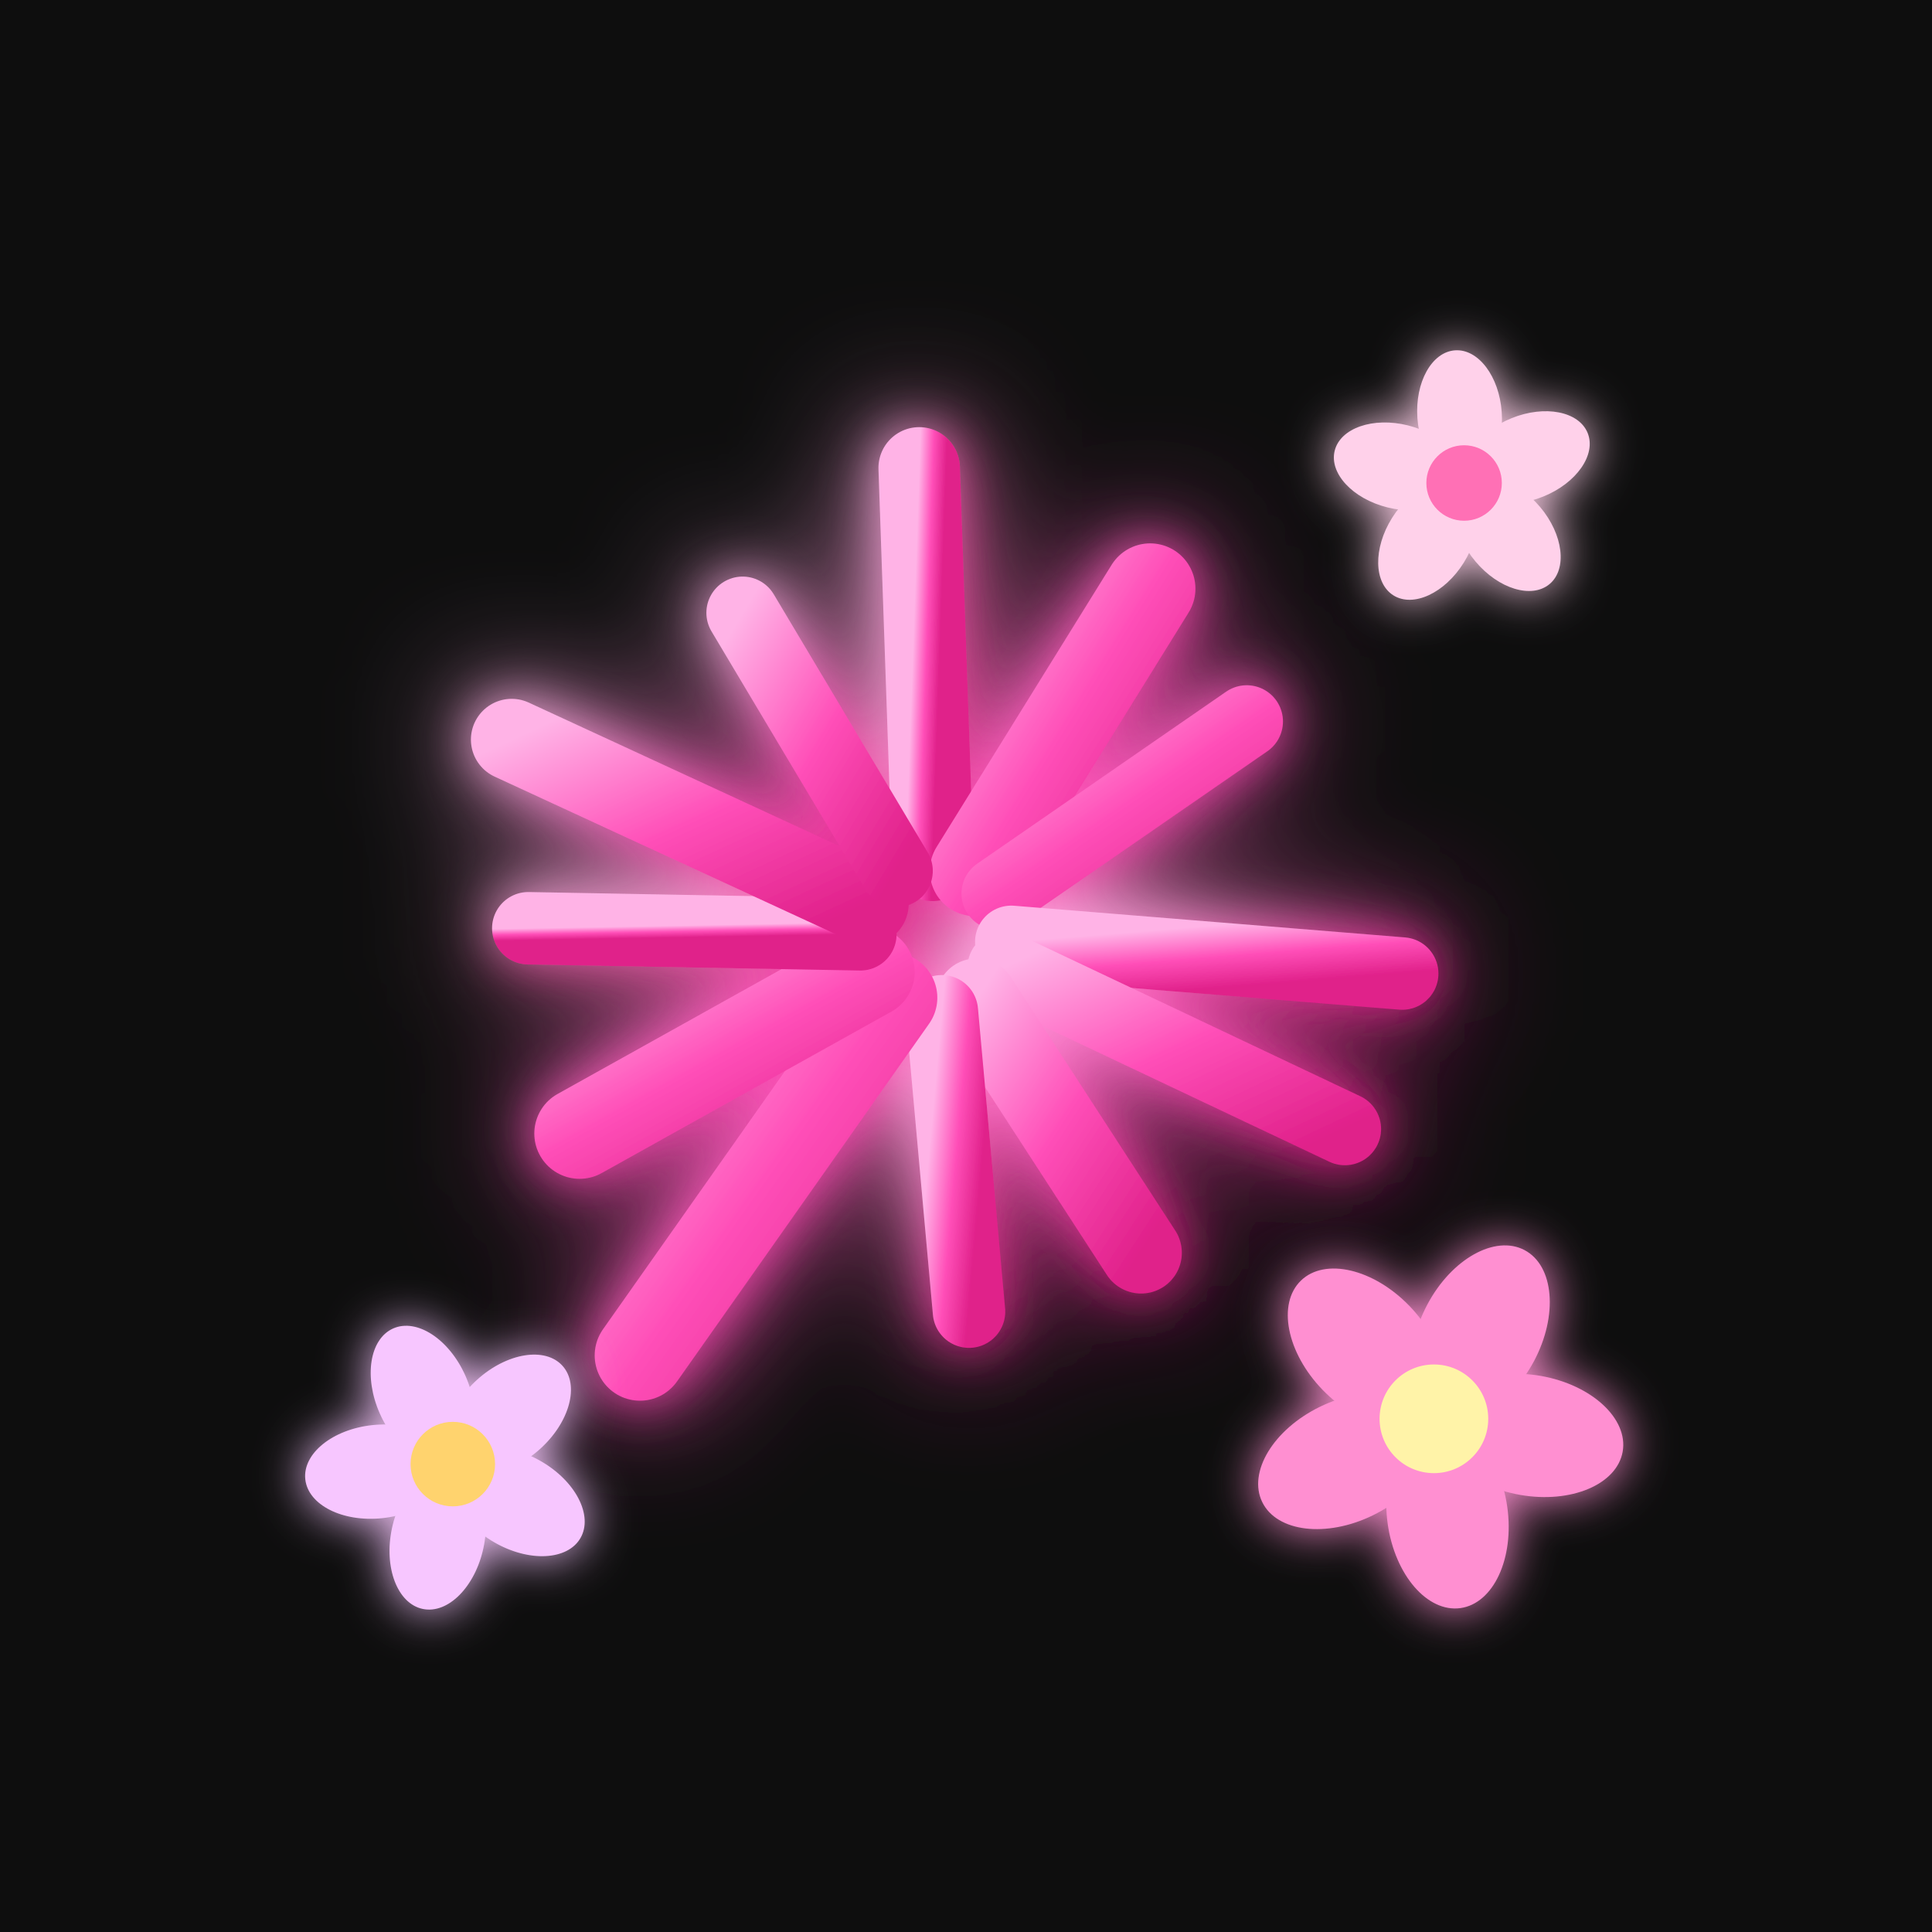
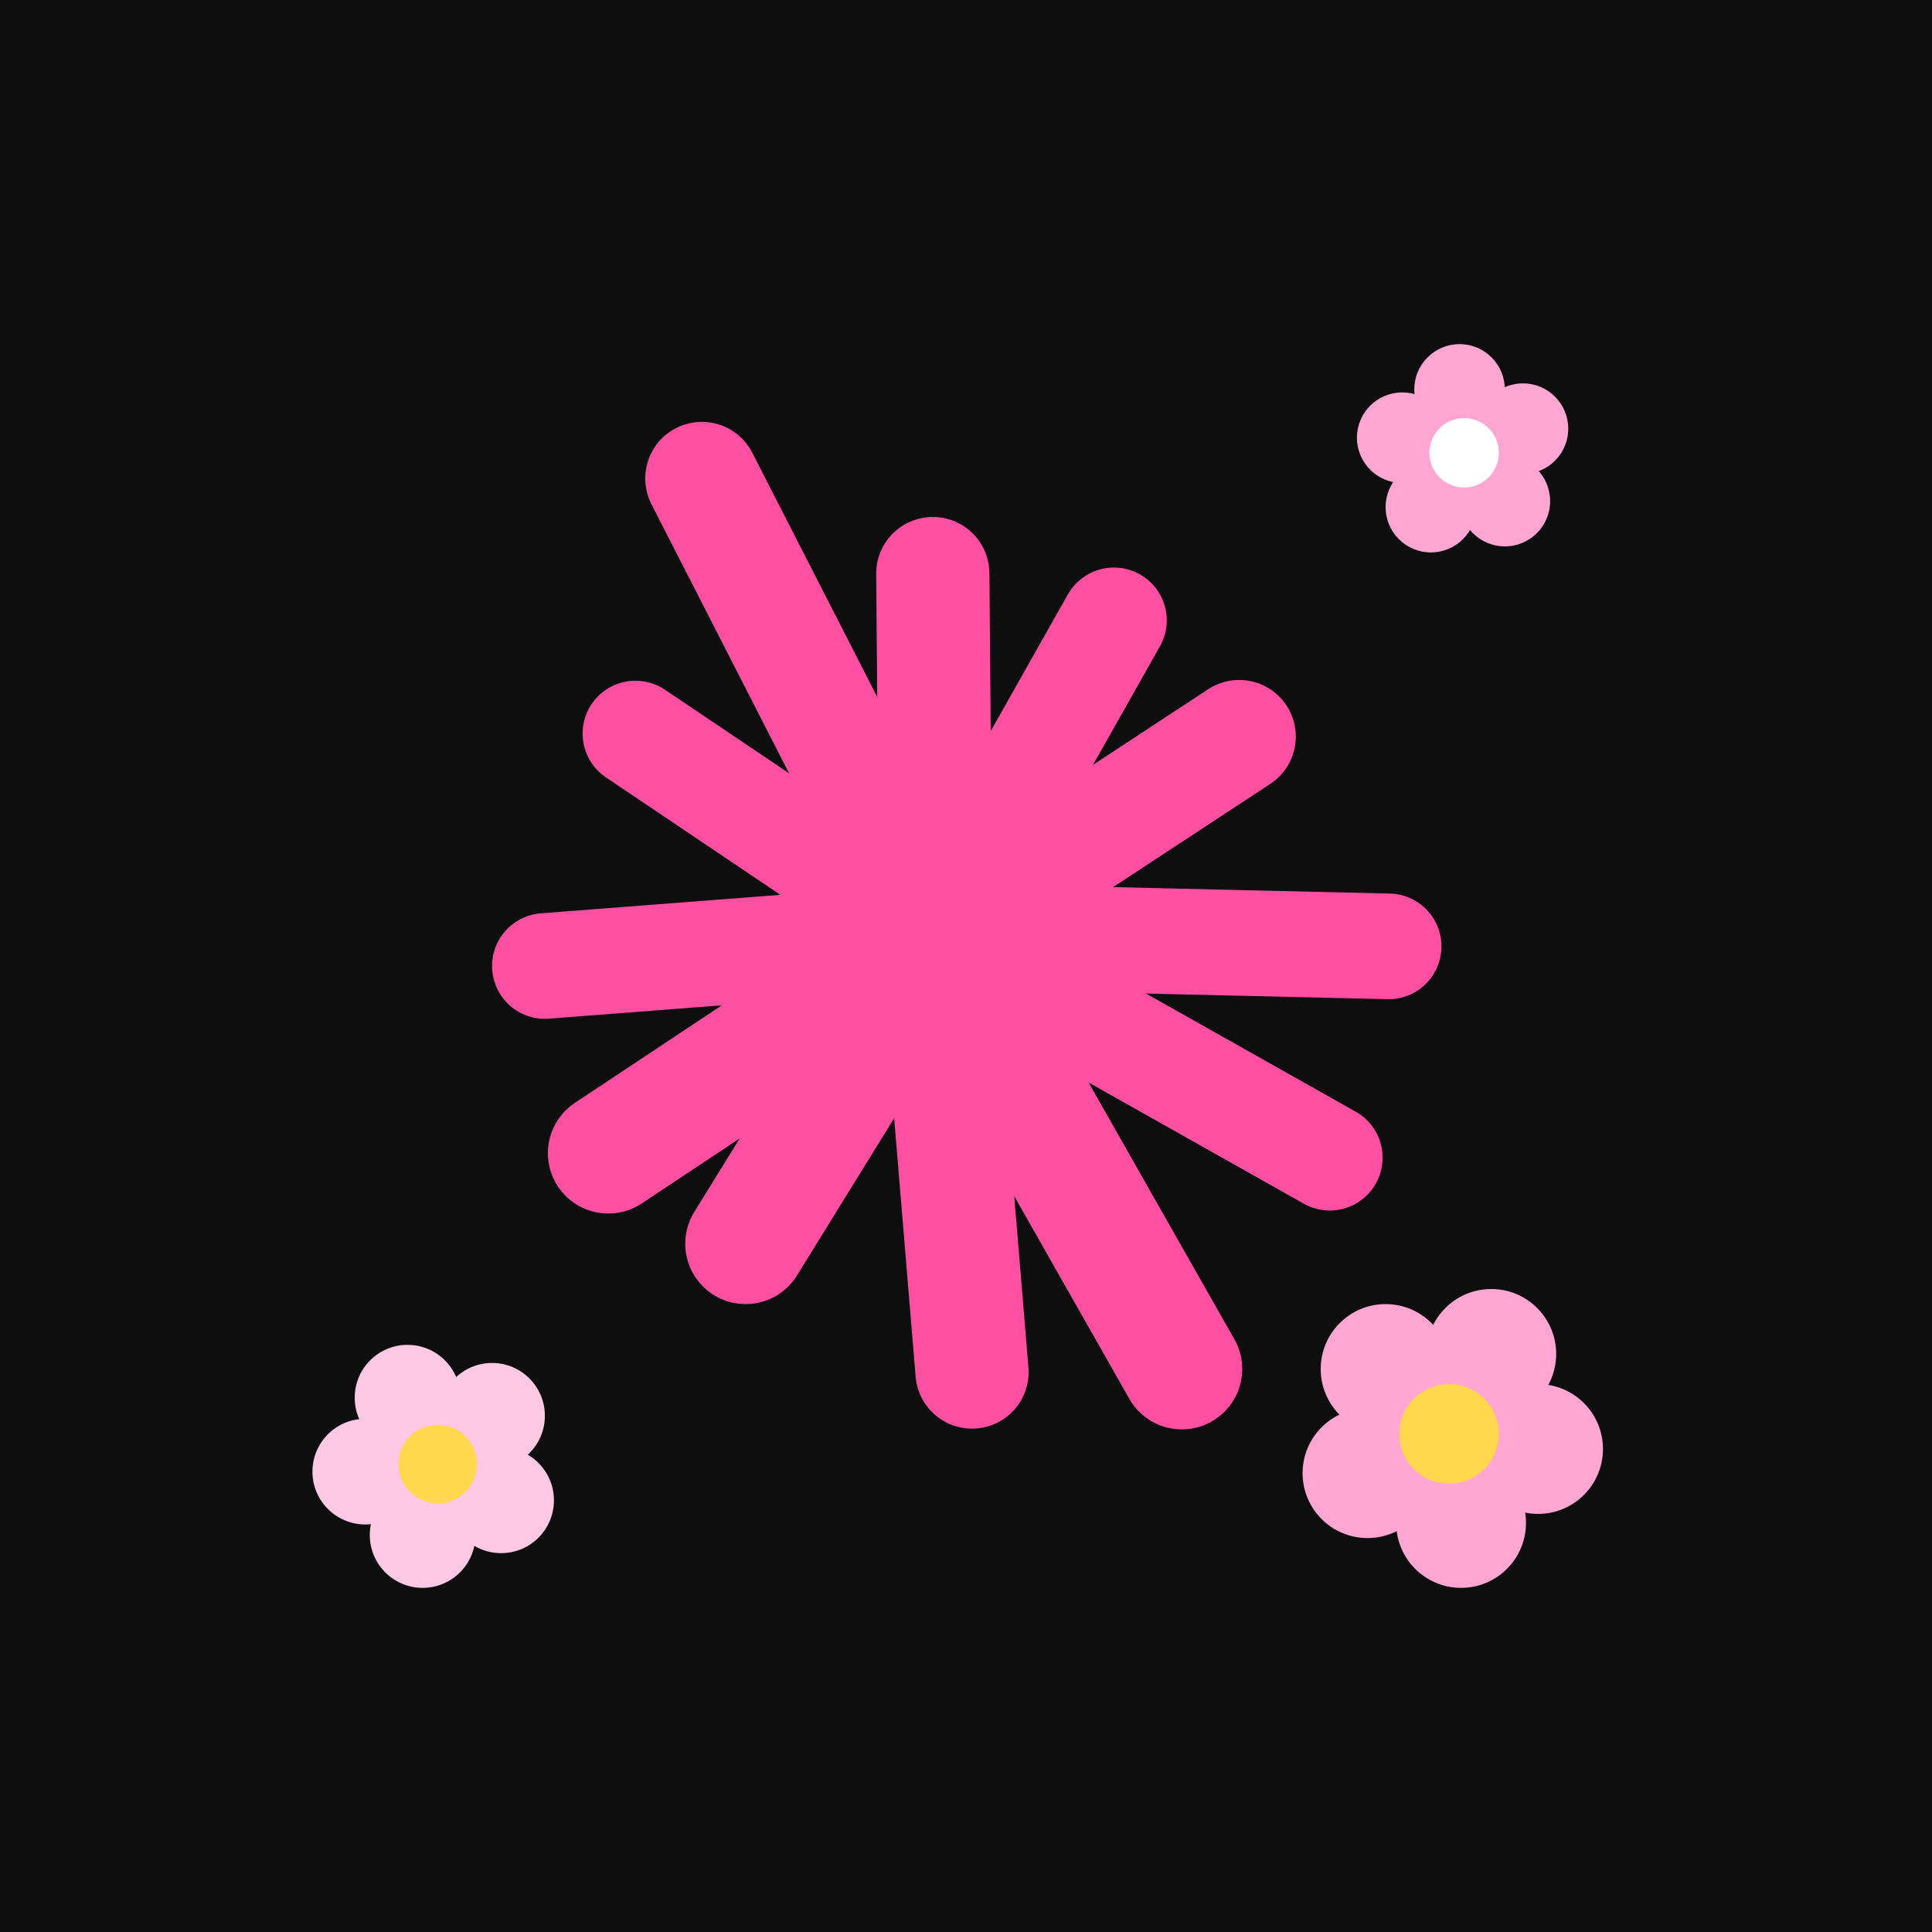
<svg xmlns="http://www.w3.org/2000/svg" width="128" height="128" viewBox="0 0 128 128">
-   <defs>
-     <linearGradient id="pink" x1="0" y1="0" x2="1" y2="1">
-       <stop offset="0" stop-color="#ffb3e6" />
-       <stop offset="0.5" stop-color="#ff4fb8" />
-       <stop offset="1" stop-color="#e0218a" />
-     </linearGradient>
-     <filter id="glow" x="-50%" y="-50%" width="200%" height="200%">
-       <feGaussianBlur in="SourceGraphic" stdDeviation="1.8" result="b1" />
-       <feGaussianBlur in="SourceGraphic" stdDeviation="4.5" result="b2" />
-       <feMerge>
-         <feMergeNode in="b2" />
-         <feMergeNode in="b1" />
-         <feMergeNode in="SourceGraphic" />
-       </feMerge>
-     </filter>
-     <filter id="soft" x="-50%" y="-50%" width="200%" height="200%">
-       <feGaussianBlur in="SourceGraphic" stdDeviation="1.6" result="b" />
-       <feMerge>
-         <feMergeNode in="b" />
-         <feMergeNode in="SourceGraphic" />
-       </feMerge>
-     </filter>
-   </defs>
  <rect width="128" height="128" fill="#0e0e0e" />
-   <g stroke="url(#pink)" stroke-linecap="round" filter="url(#glow)">
-     <line x1="61.8" y1="57.0" x2="60.9" y2="31.0" stroke-width="5.4" />
-     <line x1="64.6" y1="57.7" x2="76.2" y2="39.0" stroke-width="6" />
-     <line x1="66.1" y1="59.2" x2="82.6" y2="47.8" stroke-width="4.8" />
-     <line x1="67.0" y1="62.4" x2="92.9" y2="64.5" stroke-width="4.8" />
-     <line x1="66.5" y1="64.1" x2="89.1" y2="74.8" stroke-width="4.8" />
-     <line x1="64.7" y1="66.2" x2="75.6" y2="83.0" stroke-width="5.4" />
-     <line x1="62.4" y1="67.0" x2="64.2" y2="86.9" stroke-width="4.8" />
-     <line x1="59.1" y1="66.1" x2="42.4" y2="89.8" stroke-width="6" />
-     <line x1="57.6" y1="64.4" x2="38.4" y2="75.1" stroke-width="6" />
-     <line x1="57.0" y1="61.9" x2="35.0" y2="61.5" stroke-width="4.8" />
-     <line x1="57.5" y1="59.9" x2="33.9" y2="49.0" stroke-width="5.4" />
-     <line x1="59.4" y1="57.7" x2="49.2" y2="40.6" stroke-width="4.8" />
+   <g stroke="#ff4fa3" stroke-linecap="round">
+     <line x1="62.0" y1="62.0" x2="61.8" y2="38.0" stroke-width="7.5" />
+     <line x1="62.0" y1="62.0" x2="73.8" y2="41.1" stroke-width="7" />
+     <line x1="62.0" y1="62.0" x2="82.1" y2="48.8" stroke-width="7.5" />
+     <line x1="62.0" y1="62.0" x2="92.0" y2="62.7" stroke-width="7" />
+     <line x1="62.0" y1="62.0" x2="88.1" y2="76.7" stroke-width="7" />
+     <line x1="62.0" y1="62.0" x2="78.3" y2="90.7" stroke-width="8" />
+     <line x1="62.0" y1="62.0" x2="64.4" y2="90.9" stroke-width="7.5" />
+     <line x1="62.0" y1="62.0" x2="49.4" y2="82.4" stroke-width="8" />
+     <line x1="62.0" y1="62.0" x2="40.3" y2="76.4" stroke-width="8" />
+     <line x1="62.0" y1="62.0" x2="36.1" y2="64.0" stroke-width="7" />
+     <line x1="62.0" y1="62.0" x2="42.1" y2="48.6" stroke-width="7" />
+     <line x1="62.0" y1="62.0" x2="46.5" y2="31.7" stroke-width="7.5" />
  </g>
-   <g filter="url(#soft)">
-     <ellipse cx="101.4" cy="95.1" rx="6.2" ry="4.0" transform="rotate(10 101.4 95.1)" fill="#ff8fd1" />
-     <ellipse cx="95.9" cy="100.4" rx="6.2" ry="4.0" transform="rotate(82 95.9 100.4)" fill="#ff8fd1" />
-     <ellipse cx="89.2" cy="96.8" rx="6.2" ry="4.0" transform="rotate(154 89.2 96.8)" fill="#ff8fd1" />
-     <ellipse cx="90.5" cy="89.3" rx="6.2" ry="4.0" transform="rotate(226 90.5 89.3)" fill="#ff8fd1" />
-     <ellipse cx="98.1" cy="88.3" rx="6.2" ry="4.0" transform="rotate(298 98.1 88.3)" fill="#ff8fd1" />
-     <circle cx="95" cy="94" r="3.6" fill="#fff3a8" />
-   </g>
-   <g filter="url(#soft)">
-     <ellipse cx="34.3" cy="99.5" rx="4.8" ry="3.1" transform="rotate(30 34.3 99.5)" fill="#f7c6ff" />
-     <ellipse cx="29.0" cy="101.9" rx="4.8" ry="3.1" transform="rotate(102 29.0 101.9)" fill="#f7c6ff" />
-     <ellipse cx="25.0" cy="97.5" rx="4.8" ry="3.1" transform="rotate(174 25.0 97.5)" fill="#f7c6ff" />
-     <ellipse cx="28.0" cy="92.4" rx="4.8" ry="3.1" transform="rotate(246 28.0 92.4)" fill="#f7c6ff" />
-     <ellipse cx="33.7" cy="93.7" rx="4.8" ry="3.1" transform="rotate(318 33.7 93.7)" fill="#f7c6ff" />
-     <circle cx="30" cy="97" r="2.8" fill="#ffd36e" />
-   </g>
-   <g filter="url(#soft)">
-     <ellipse cx="99.9" cy="35.4" rx="4.3" ry="2.8" transform="rotate(50 99.9 35.4)" fill="#ffd1ea" />
-     <ellipse cx="94.6" cy="35.8" rx="4.3" ry="2.8" transform="rotate(122 94.6 35.8)" fill="#ffd1ea" />
-     <ellipse cx="92.6" cy="30.9" rx="4.3" ry="2.8" transform="rotate(194 92.6 30.9)" fill="#ffd1ea" />
-     <ellipse cx="96.7" cy="27.5" rx="4.3" ry="2.8" transform="rotate(266 96.7 27.5)" fill="#ffd1ea" />
-     <ellipse cx="101.2" cy="30.3" rx="4.3" ry="2.8" transform="rotate(338 101.2 30.3)" fill="#ffd1ea" />
-     <circle cx="97" cy="32" r="2.5" fill="#ff6fb5" />
-   </g>
+   <circle cx="101.9" cy="96.0" r="4.3" fill="#ffa6d2" />
+   <circle cx="96.8" cy="100.9" r="4.3" fill="#ffa6d2" />
+   <circle cx="90.6" cy="97.6" r="4.3" fill="#ffa6d2" />
+   <circle cx="91.8" cy="90.7" r="4.3" fill="#ffa6d2" />
+   <circle cx="98.8" cy="89.7" r="4.3" fill="#ffa6d2" />
+   <circle cx="96" cy="95" r="3.3" fill="#ffd84d" />
+   <circle cx="33.2" cy="99.4" r="3.5" fill="#ffc8e4" />
+   <circle cx="28.0" cy="101.7" r="3.5" fill="#ffc8e4" />
+   <circle cx="24.2" cy="97.5" r="3.5" fill="#ffc8e4" />
+   <circle cx="27.0" cy="92.6" r="3.5" fill="#ffc8e4" />
+   <circle cx="32.6" cy="93.8" r="3.5" fill="#ffc8e4" />
+   <circle cx="29" cy="97" r="2.6" fill="#ffd84d" />
+   <circle cx="99.7" cy="33.2" r="3.0" fill="#ffa6d2" />
+   <circle cx="94.8" cy="33.6" r="3.0" fill="#ffa6d2" />
+   <circle cx="92.9" cy="29.0" r="3.0" fill="#ffa6d2" />
+   <circle cx="96.7" cy="25.8" r="3.0" fill="#ffa6d2" />
+   <circle cx="100.9" cy="28.4" r="3.0" fill="#ffa6d2" />
+   <circle cx="97" cy="30" r="2.3" fill="#ffffff" />
</svg>
